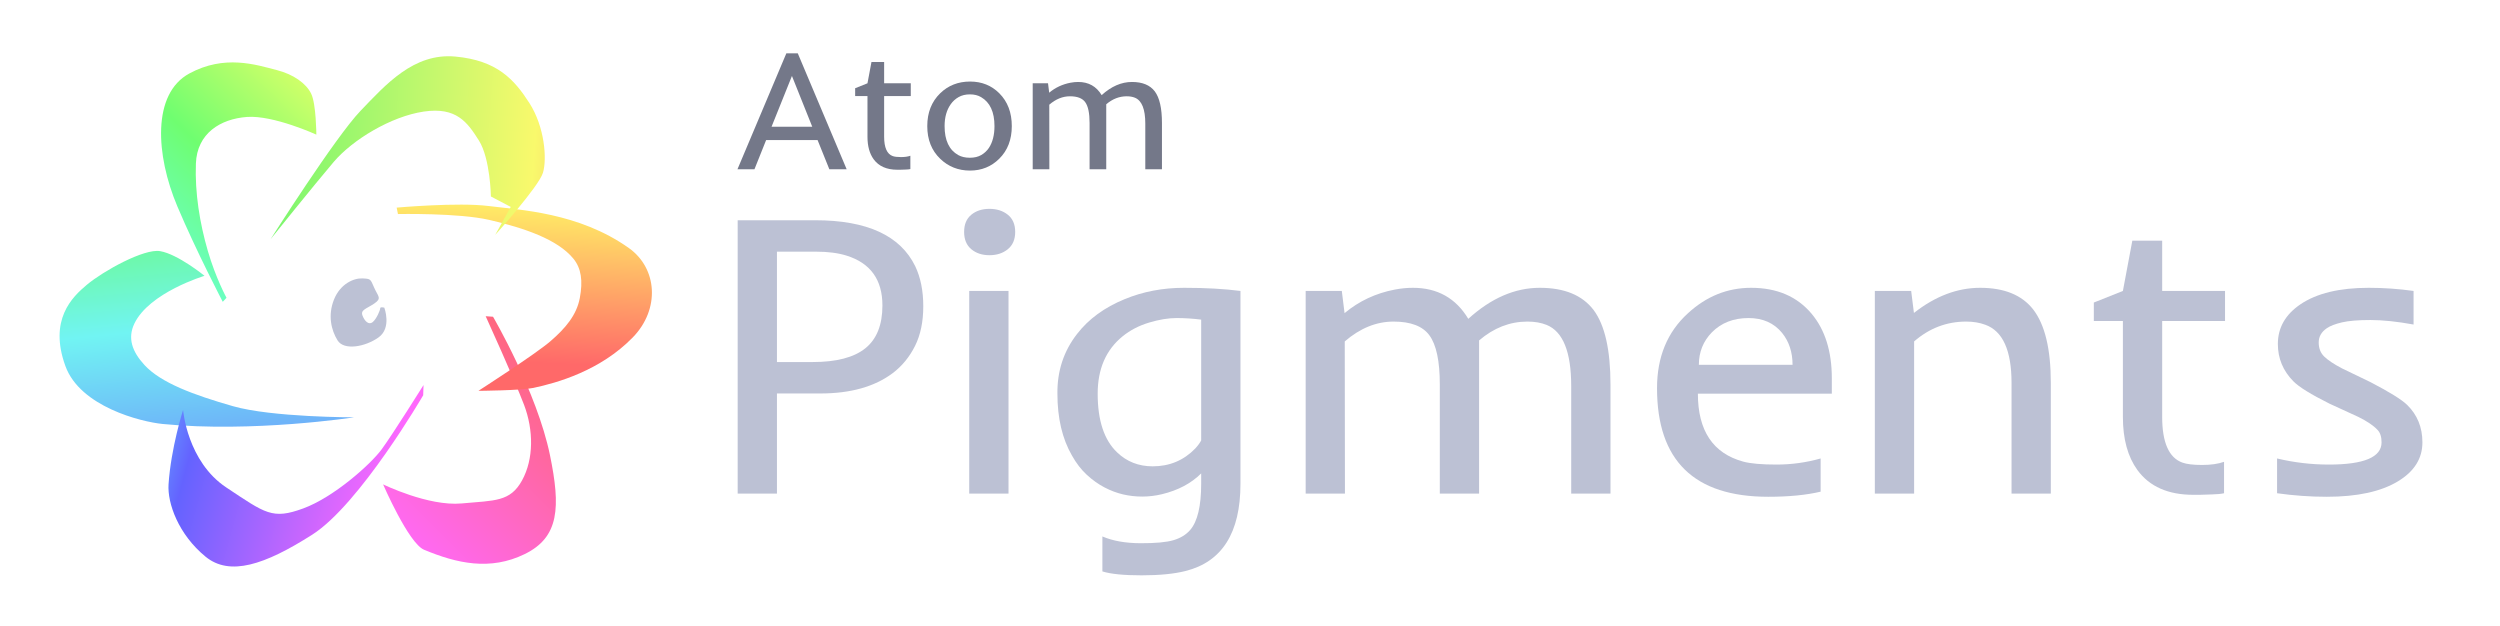
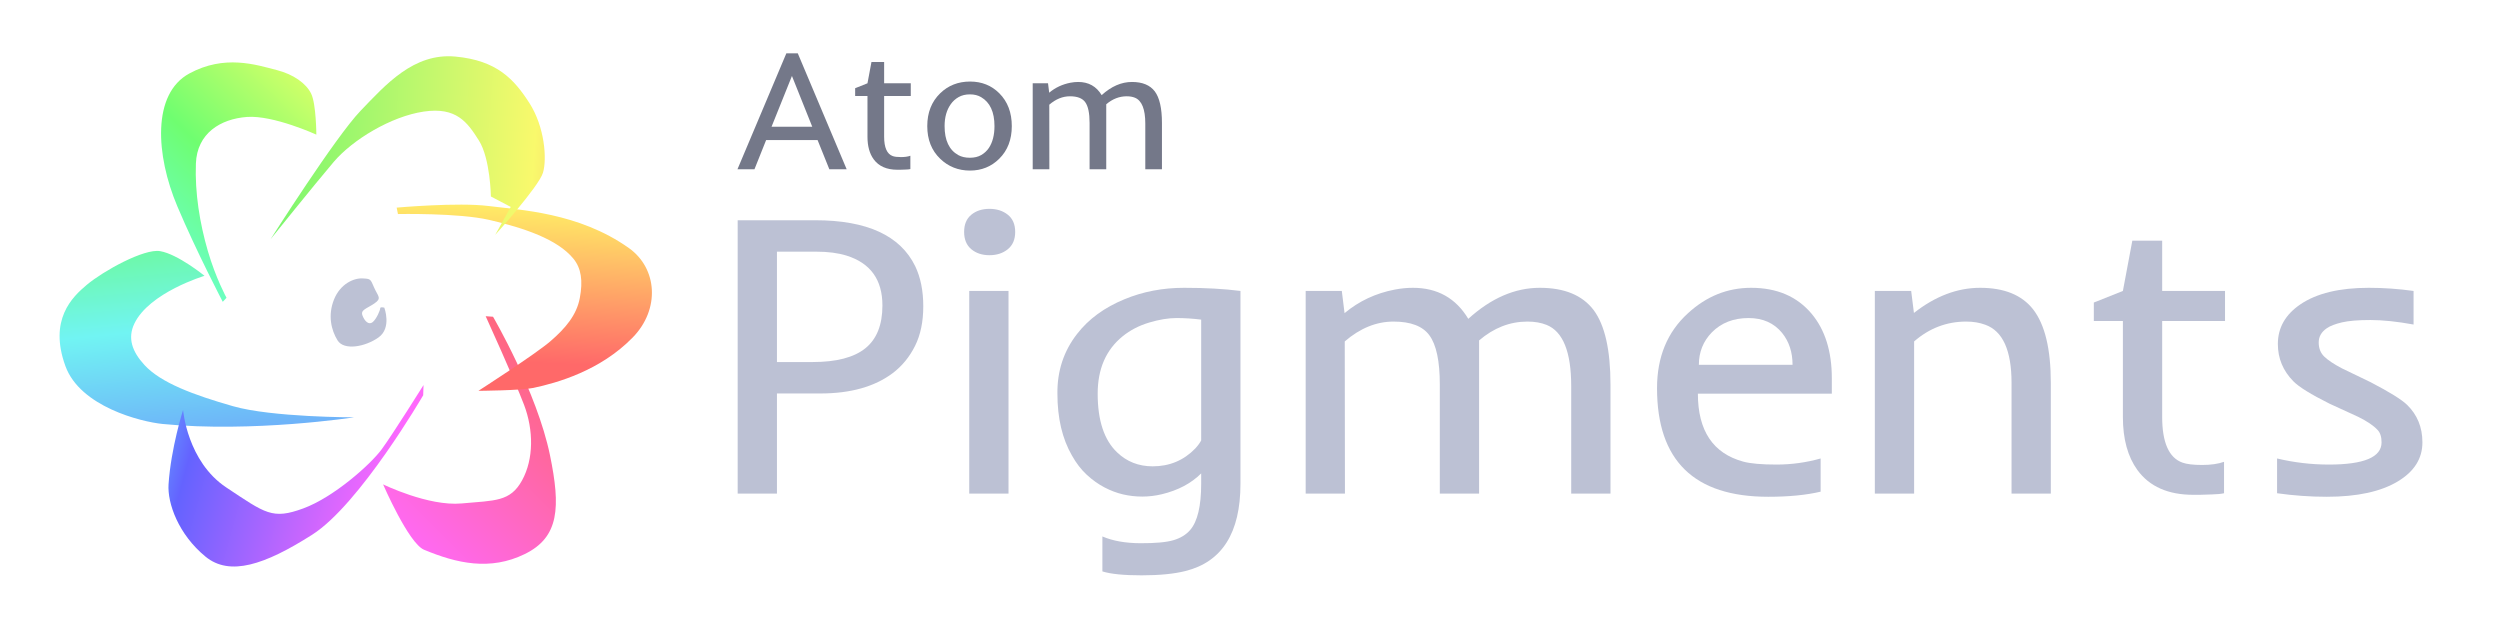
- <svg xmlns="http://www.w3.org/2000/svg" width="100%" height="100%" viewBox="0 0 1334 334" version="1.1" xml:space="preserve" style="fill-rule:evenodd;clip-rule:evenodd;stroke-linejoin:round;stroke-miterlimit:1.414;">
-   <g transform="matrix(4.16667,0,0,4.16667,-0,-0)">
+ <svg xmlns="http://www.w3.org/2000/svg" width="100%" height="100%" viewBox="0 0 320 81" version="1.1" xml:space="preserve" style="fill-rule:evenodd;clip-rule:evenodd;stroke-linejoin:round;stroke-miterlimit:1.414;">
+   <g>
    <g>
-       <g transform="matrix(0.50381,0,0,0.50381,-7.21423,-13.1733)">
-         <path d="M137.773,106.526L139.643,106.658C139.643,106.658 150.799,125.743 154.114,141.836C156.838,155.067 156.506,162.691 147.698,166.989C138.891,171.287 130.435,169.36 122.109,165.889C118.179,164.251 111.695,149.267 111.695,149.267C111.695,149.267 123.187,154.891 131.654,154.119C140.122,153.346 144.012,153.726 147.018,148.265C150.024,142.804 149.95,135.459 147.535,129.072C145.12,122.685 137.773,106.526 137.773,106.526Z" style="fill:url(#_Linear1);" />
-         <path d="M115.474,80.554C115.474,80.554 130.865,80.236 138.714,82.051C147.496,84.081 156.032,86.958 160.075,91.904C162.061,94.333 162.529,97.5 161.701,101.904C160.886,106.243 158.059,109.592 154.21,112.906C150.36,116.22 135.926,125.493 135.926,125.493C135.926,125.493 146.746,125.418 149.869,124.756C155.925,123.473 166.909,120.38 175.157,111.923C182.142,104.761 181.443,94.368 174.181,89.205C161.405,80.123 146.32,79.512 138.546,78.517C130.773,77.523 115.147,78.921 115.147,78.921L115.474,80.554Z" style="fill:url(#_Linear2);" />
-         <path d="M83.102,86.945C83.102,86.945 99.564,60.977 105.955,54.329C112.346,47.682 119.478,39.547 130.061,40.524C140.643,41.501 145.01,46.298 148.889,52.344C152.769,58.389 153.395,66.551 152.332,70.068C151.27,73.584 140.192,85.86 140.192,85.86L144.144,78.746L139.1,76.091C139.1,76.091 138.962,66.46 136.036,61.835C133.111,57.211 130.338,53.283 122.033,54.509C113.728,55.735 103.954,61.656 99.157,67.295C94.361,72.933 83.102,86.945 83.102,86.945Z" style="fill:url(#_Linear3);" />
-         <path d="M70.942,102.867C70.942,102.867 64.265,90.125 59.396,78.598C53.874,65.525 52.958,49.98 62.426,44.838C71.41,39.958 79.354,42.584 84.73,43.973C88.934,45.06 92.153,47.348 93.421,49.968C94.689,52.587 94.734,60.369 94.734,60.369C94.734,60.369 83.825,55.382 77.1,55.876C70.374,56.37 64.406,60.014 64.115,67.711C63.832,75.185 65.108,82.924 67.148,89.937C69.164,96.865 71.895,101.841 71.895,101.841L70.942,102.867Z" style="fill:url(#_Linear4);" />
-         <path d="M104.365,132.226C104.365,132.226 78.623,136.179 55.681,133.919C50.101,133.369 34.705,129.499 30.954,119.221C26.654,107.438 32.66,101.66 36.386,98.542C40.613,95.006 50.929,89.296 55.014,89.985C59.536,90.748 66.307,96.258 66.307,96.258C66.307,96.258 52.219,100.485 48.453,108.449C46.758,112.032 47.813,115.42 51.037,118.923C55.235,123.484 63.549,126.533 73.52,129.392C83.491,132.25 104.365,132.226 104.365,132.226Z" style="fill:url(#_Linear5);" />
-         <path d="M121.977,124.025L121.89,126.619C121.89,126.619 105.776,154.372 93.672,162.067C81.568,169.762 72.718,172.69 66.561,167.641C59.648,161.973 56.847,154.035 57.162,149.259C57.775,139.971 60.854,130.353 60.854,130.353C60.854,130.353 61.902,143.463 71.859,150.068C81.816,156.673 83.547,158.263 91.372,155.397C99.197,152.532 108.549,144.153 111.337,140.36C114.124,136.566 121.977,124.025 121.977,124.025Z" style="fill:url(#_Linear6);" />
-         <path d="M112.008,104.355C112.008,104.355 113.947,109.486 110.548,111.91C107.149,114.333 101.743,115.303 100.121,112.666C98.499,110.028 97.623,106.315 99.202,102.321C100.78,98.326 104.223,96.817 106.411,96.917C108.598,97.016 108.454,97.046 109.431,99.27C110.408,101.494 111.471,101.952 109.445,103.311C107.419,104.671 105.917,104.908 106.457,106.344C106.998,107.78 108.054,108.838 109.045,108.032C110.036,107.227 110.981,104.944 110.966,104.507C110.952,104.07 112.008,104.355 112.008,104.355Z" style="fill:rgb(188,193,212);" />
-       </g>
-       <g transform="matrix(0.599225,0,0,0.599225,-31.2296,-17.0323)">
-         <path d="M220.174,39.818L222.613,39.818L233.06,64.593L229.358,64.593L226.849,58.364L215.849,58.364L213.358,64.593L209.727,64.593L220.174,39.818ZM225.71,55.516L221.367,44.659L217.006,55.516L225.71,55.516Z" style="fill:rgb(116,120,137);fill-rule:nonzero;" />
-         <path d="M242.903,61.781C243.294,61.923 243.888,61.995 244.683,61.995C245.478,61.995 246.142,61.9 246.676,61.71L246.676,64.558C246.427,64.617 246.065,64.652 245.59,64.664L244.469,64.7C244.22,64.7 244.03,64.7 243.899,64.7C241.609,64.7 239.919,63.952 238.827,62.457C237.949,61.247 237.51,59.645 237.51,57.652L237.51,48.948L234.876,48.948L234.876,47.275L237.51,46.225L238.364,41.669L241.07,41.669L241.07,46.225L246.765,46.225L246.765,48.948L241.07,48.948L241.07,57.634C241.07,59.96 241.681,61.342 242.903,61.781Z" style="fill:rgb(116,120,137);fill-rule:nonzero;" />
-         <path d="M250.289,55.374C250.289,52.49 251.209,50.153 253.048,48.361C254.768,46.688 256.898,45.852 259.437,45.852C261.929,45.852 264.012,46.688 265.685,48.361C267.464,50.141 268.354,52.478 268.354,55.374C268.354,58.257 267.459,60.583 265.667,62.351C263.97,64.035 261.888,64.878 259.42,64.878C256.916,64.878 254.792,64.035 253.048,62.351C251.209,60.583 250.289,58.257 250.289,55.374ZM253.991,55.374C253.991,58.411 254.964,60.476 256.91,61.567C257.598,61.947 258.423,62.137 259.384,62.137C260.345,62.137 261.158,61.944 261.822,61.559C262.487,61.173 263.033,60.666 263.46,60.037C264.255,58.827 264.652,57.272 264.652,55.374C264.652,52.36 263.697,50.295 261.787,49.18C261.122,48.788 260.327,48.592 259.402,48.592C258.476,48.592 257.672,48.785 256.99,49.171C256.308,49.557 255.747,50.064 255.308,50.693C254.43,51.927 253.991,53.487 253.991,55.374Z" style="fill:rgb(116,120,137);fill-rule:nonzero;" />
-         <path d="M276.364,50.799L276.381,64.593L272.822,64.593L272.822,46.225L276.097,46.225L276.346,48.236C277.651,47.145 279.17,46.433 280.902,46.101C281.46,45.994 282.006,45.941 282.54,45.941C284.759,45.941 286.432,46.878 287.559,48.753C289.623,46.878 291.783,45.941 294.037,45.941C296.268,45.941 297.894,46.611 298.914,47.952C299.935,49.316 300.445,51.571 300.445,54.715L300.445,64.593L296.885,64.593L296.885,54.84C296.885,51.755 296.144,49.91 294.66,49.304C294.162,49.103 293.581,49.002 292.916,49.002C291.326,49.002 289.867,49.571 288.538,50.71L288.538,64.593L284.978,64.593L284.978,54.697C284.978,52.585 284.664,51.102 284.035,50.248C283.43,49.417 282.347,49.002 280.787,49.002C279.226,49.002 277.752,49.601 276.364,50.799Z" style="fill:rgb(116,120,137);fill-rule:nonzero;" />
-       </g>
-       <g transform="matrix(0.599225,0,0,0.599225,-31.2296,-17.0323)">
-         <path d="M209.769,75.493L226.349,75.493C237.402,75.493 244.524,78.767 247.714,85.315C248.861,87.721 249.435,90.575 249.435,93.877C249.435,97.179 248.847,100.006 247.672,102.356C246.497,104.707 244.916,106.638 242.929,108.149C239.067,111.059 233.904,112.514 227.44,112.514L218.164,112.514L218.164,133.921L209.769,133.921L209.769,75.493ZM225.803,105.798C230.868,105.798 234.618,104.819 237.052,102.86C239.487,100.901 240.704,97.851 240.704,93.71C240.704,88.197 238.144,84.643 233.023,83.048C231.232,82.488 229.063,82.209 226.517,82.209L218.164,82.209L218.164,105.798L225.803,105.798Z" style="fill:rgb(188,193,212);fill-rule:nonzero;" />
-         <path d="M267.505,81.684C266.455,82.537 265.147,82.964 263.58,82.964C262.013,82.964 260.719,82.537 259.698,81.684C258.676,80.83 258.165,79.599 258.165,77.99C258.165,76.381 258.676,75.157 259.698,74.317C260.719,73.478 262.013,73.058 263.58,73.058C265.147,73.058 266.455,73.478 267.505,74.317C268.554,75.157 269.079,76.381 269.079,77.99C269.079,79.599 268.554,80.83 267.505,81.684ZM259.257,90.603L267.652,90.603L267.652,133.921L259.257,133.921L259.257,90.603Z" style="fill:rgb(188,193,212);fill-rule:nonzero;" />
-         <path d="M305.47,150.459C303.036,151.074 299.909,151.382 296.089,151.382C292.27,151.382 289.478,151.102 287.715,150.543L287.715,143.071C289.926,144.023 292.633,144.505 295.837,144.519C299.041,144.533 301.399,144.316 302.91,143.869C304.421,143.421 305.61,142.693 306.478,141.686C308.045,139.867 308.828,136.579 308.828,131.822L308.828,129.597C306.702,131.724 303.903,133.207 300.434,134.047C299.034,134.382 297.635,134.55 296.236,134.55C294.837,134.55 293.473,134.396 292.144,134.089C290.814,133.781 289.492,133.284 288.177,132.599C286.862,131.913 285.603,131.018 284.399,129.912C283.196,128.807 282.133,127.429 281.209,125.778C279.139,122.196 278.103,117.789 278.103,112.556C278.047,107.715 279.446,103.461 282.301,99.796C284.763,96.606 288.149,94.129 292.458,92.366C296.376,90.743 300.615,89.932 305.177,89.932C309.738,89.932 313.753,90.156 317.223,90.603L317.223,131.822C317.223,142.288 313.306,148.5 305.47,150.459ZM308.828,96.732C307.037,96.508 305.275,96.396 303.54,96.396C301.805,96.396 299.86,96.718 297.705,97.361C295.551,98.005 293.662,98.984 292.039,100.299C288.485,103.182 286.708,107.267 286.708,112.556C286.708,118.292 288.093,122.476 290.863,125.106C292.934,127.093 295.467,128.086 298.461,128.086C302.07,128.086 305.107,126.813 307.569,124.267C308.157,123.623 308.576,123.049 308.828,122.546L308.828,96.732Z" style="fill:rgb(188,193,212);fill-rule:nonzero;" />
-         <path d="M339.511,101.391L339.553,133.921L331.159,133.921L331.159,90.603L338.882,90.603L339.47,95.347C342.548,92.772 346.129,91.093 350.215,90.31C351.53,90.058 352.817,89.932 354.077,89.932C359.309,89.932 363.255,92.143 365.913,96.564C370.782,92.143 375.875,89.932 381.192,89.932C386.453,89.932 390.286,91.513 392.693,94.675C395.099,97.893 396.303,103.21 396.303,110.625L396.303,133.921L387.908,133.921L387.908,110.919C387.908,103.643 386.159,99.292 382.661,97.865C381.486,97.389 380.115,97.151 378.547,97.151C374.798,97.151 371.356,98.495 368.222,101.181L368.222,133.921L359.827,133.921L359.827,110.583C359.827,105.602 359.085,102.104 357.602,100.09C356.175,98.131 353.622,97.151 349.942,97.151C346.262,97.151 342.785,98.565 339.511,101.391Z" style="fill:rgb(188,193,212);fill-rule:nonzero;" />
-         <path d="M430.008,134.592C414.17,134.592 406.25,126.855 406.25,111.381C406.25,104.721 408.447,99.39 412.84,95.389C416.786,91.751 421.291,89.932 426.356,89.932C431.869,89.932 436.178,91.779 439.284,95.472C442.166,98.914 443.607,103.517 443.607,109.282L443.607,112.556L414.981,112.556C414.981,120.475 418.213,125.316 424.677,127.079C426.216,127.499 428.588,127.709 431.792,127.709C434.996,127.709 438.137,127.275 441.215,126.407L441.215,133.501C438.137,134.229 434.401,134.592 430.008,134.592ZM435.213,106.386C435.213,103.699 434.471,101.433 432.988,99.586C431.253,97.459 428.861,96.396 425.81,96.396C422.592,96.396 419.976,97.417 417.961,99.46C416.114,101.363 415.191,103.671 415.191,106.386L435.213,106.386Z" style="fill:rgb(188,193,212);fill-rule:nonzero;" />
-         <path d="M472.318,97.151C468.148,97.151 464.441,98.565 461.195,101.391L461.195,133.921L452.8,133.921L452.8,90.603L460.565,90.603L461.153,95.305C465.714,91.723 470.429,89.932 475.298,89.932C480.447,89.932 484.225,91.471 486.631,94.549C489.149,97.795 490.409,103.028 490.409,110.247L490.409,133.921L482.014,133.921L482.014,110.247C482.014,103.308 480.139,99.166 476.389,97.823C475.186,97.375 473.829,97.151 472.318,97.151Z" style="fill:rgb(188,193,212);fill-rule:nonzero;" />
-         <path d="M518.531,127.289C519.455,127.625 520.854,127.793 522.729,127.793C524.604,127.793 526.171,127.569 527.43,127.121L527.43,133.837C526.842,133.977 525.989,134.061 524.87,134.089L522.225,134.173C521.638,134.173 521.19,134.173 520.882,134.173C515.481,134.173 511.494,132.41 508.919,128.884C506.849,126.03 505.813,122.252 505.813,117.551L505.813,97.025L499.601,97.025L499.601,93.08L505.813,90.603L507.828,79.858L514.208,79.858L514.208,90.603L527.64,90.603L527.64,97.025L514.208,97.025L514.208,117.509C514.208,122.993 515.649,126.253 518.531,127.289Z" style="fill:rgb(188,193,212);fill-rule:nonzero;" />
-         <path d="M549.382,134.592C545.885,134.592 542.345,134.341 538.763,133.837L538.763,126.407C542.401,127.275 546.094,127.709 549.844,127.709C557.344,127.709 561.093,126.128 561.093,122.966C561.093,121.762 560.799,120.867 560.212,120.279C559.344,119.356 557.973,118.432 556.098,117.509L549.97,114.697C545.997,112.71 543.422,111.115 542.247,109.912C540.036,107.673 538.931,105.015 538.931,101.936C538.931,98.467 540.54,95.64 543.758,93.458C547.228,91.107 552.097,89.932 558.365,89.932C561.527,89.932 564.717,90.156 567.935,90.603L567.935,97.781C564.409,97.137 561.338,96.816 558.722,96.816C556.105,96.816 554.077,96.984 552.635,97.319C551.194,97.655 550.11,98.075 549.382,98.579C548.235,99.362 547.662,100.376 547.662,101.622C547.662,102.867 548.06,103.874 548.858,104.644C549.655,105.413 550.908,106.246 552.614,107.141L558.785,110.121C562.814,112.22 565.403,113.829 566.55,114.948C568.733,117.075 569.824,119.747 569.824,122.966C569.824,126.407 568.089,129.178 564.619,131.276C560.981,133.487 555.902,134.592 549.382,134.592Z" style="fill:rgb(188,193,212);fill-rule:nonzero;" />
-       </g>
+       <path d="M62.166,40.475l0.942,0.067c0,0 5.617,9.61 7.287,17.714c1.372,6.663 1.204,10.502 -3.231,12.666c-4.435,2.164 -8.693,1.194 -12.886,-0.554c-1.979,-0.825 -5.244,-8.37 -5.244,-8.37c0,0 5.787,2.832 10.051,2.443c4.264,-0.389 6.223,-0.198 7.736,-2.948c1.514,-2.749 1.477,-6.448 0.261,-9.665c-1.216,-3.216 -4.916,-11.353 -4.916,-11.353l0,0Z" style="fill:url(#_Linear1);" />
+       <path d="M50.937,27.397c0,0 7.751,-0.16 11.703,0.754c4.422,1.022 8.721,2.471 10.757,4.961c1,1.223 1.235,2.818 0.818,5.036c-0.41,2.185 -1.834,3.871 -3.772,5.54c-1.939,1.669 -9.207,6.338 -9.207,6.338c0,0 5.448,-0.037 7.021,-0.371c3.05,-0.646 8.581,-2.203 12.734,-6.462c3.518,-3.606 3.166,-8.84 -0.491,-11.44c-6.434,-4.573 -14.03,-4.881 -17.945,-5.382c-3.914,-0.5 -11.782,0.204 -11.782,0.204l0.164,0.822Z" style="fill:url(#_Linear2);" />
+       <path d="M34.636,30.615c0,0 8.29,-13.076 11.508,-16.424c3.218,-3.347 6.81,-7.443 12.139,-6.951c5.328,0.492 7.527,2.907 9.481,5.951c1.954,3.045 2.269,7.155 1.734,8.926c-0.535,1.77 -6.114,7.952 -6.114,7.952l1.99,-3.582l-2.54,-1.337c0,0 -0.069,-4.85 -1.542,-7.179c-1.473,-2.329 -2.87,-4.307 -7.052,-3.689c-4.182,0.617 -9.104,3.599 -11.519,6.438c-2.415,2.839 -8.085,9.895 -8.085,9.895l0,0Z" style="fill:url(#_Linear3);" />
+       <path d="M28.513,38.633c0,0 -3.363,-6.416 -5.814,-12.221c-2.781,-6.583 -3.242,-14.411 1.526,-17c4.523,-2.458 8.524,-1.135 11.231,-0.436c2.117,0.548 3.738,1.7 4.376,3.019c0.639,1.319 0.661,5.238 0.661,5.238c0,0 -5.493,-2.512 -8.879,-2.263c-3.387,0.249 -6.393,2.084 -6.539,5.96c-0.143,3.763 0.5,7.66 1.527,11.192c1.015,3.488 2.391,5.994 2.391,5.994l-0.48,0.517l0,0Z" style="fill:url(#_Linear4);" />
+       <path d="M45.343,53.417c0,0 -12.962,1.99 -24.515,0.852c-2.81,-0.277 -10.563,-2.225 -12.451,-7.401c-2.166,-5.933 0.859,-8.843 2.735,-10.413c2.128,-1.781 7.323,-4.656 9.38,-4.309c2.277,0.384 5.687,3.159 5.687,3.159c0,0 -7.094,2.128 -8.991,6.139c-0.853,1.804 -0.322,3.51 1.301,5.274c2.115,2.297 6.301,3.832 11.322,5.272c5.021,1.439 15.532,1.427 15.532,1.427l0,0Z" style="fill:url(#_Linear5);" />
+       <path d="M54.212,49.287l-0.044,1.306c0,0 -8.114,13.976 -14.209,17.851c-6.095,3.874 -10.552,5.349 -13.652,2.806c-3.481,-2.854 -4.892,-6.851 -4.733,-9.256c0.309,-4.677 1.859,-9.52 1.859,-9.52c0,0 0.528,6.601 5.542,9.927c5.014,3.326 5.885,4.127 9.826,2.684c3.94,-1.443 8.649,-5.662 10.053,-7.572c1.404,-1.911 5.358,-8.226 5.358,-8.226l0,0Z" style="fill:url(#_Linear6);" />
+       <path d="M49.192,39.382c0,0 0.976,2.584 -0.735,3.805c-1.712,1.22 -4.434,1.708 -5.251,0.38c-0.817,-1.328 -1.258,-3.198 -0.462,-5.209c0.794,-2.012 2.528,-2.772 3.63,-2.721c1.101,0.049 1.028,0.065 1.52,1.185c0.492,1.119 1.028,1.35 0.007,2.034c-1.02,0.685 -1.776,0.805 -1.504,1.528c0.272,0.723 0.804,1.256 1.303,0.85c0.499,-0.406 0.975,-1.555 0.967,-1.775c-0.007,-0.22 0.525,-0.077 0.525,-0.077Z" style="fill:#bcc1d4;" />
+     </g>
+     <g>
+       <path d="M100.654,6.824l1.461,0l6.257,14.839l-2.218,0l-1.502,-3.731l-6.589,0l-1.491,3.731l-2.175,0l6.257,-14.839l0,0ZM103.97,16.226l-2.601,-6.502l-2.613,6.502l5.214,0Z" style="fill:#747889;fill-rule:nonzero;" />
+       <path d="M114.267,19.978c0.234,0.086 0.59,0.129 1.066,0.129c0.476,0 0.874,-0.057 1.194,-0.171l0,1.706c-0.149,0.035 -0.366,0.056 -0.651,0.063l-0.671,0.022c-0.149,0 -0.263,0 -0.342,0c-1.371,0 -2.383,-0.448 -3.037,-1.344c-0.526,-0.724 -0.789,-1.684 -0.789,-2.878l0,-5.213l-1.578,0l0,-1.002l1.578,-0.629l0.511,-2.728l1.621,0l0,2.728l3.411,0l0,1.631l-3.411,0l0,5.203c0,1.393 0.366,2.221 1.098,2.483l0,0Z" style="fill:#747889;fill-rule:nonzero;" />
+       <path d="M118.69,16.141c0,-1.727 0.551,-3.127 1.653,-4.2c1.03,-1.002 2.306,-1.503 3.827,-1.503c1.492,0 2.74,0.501 3.742,1.503c1.065,1.066 1.598,2.466 1.598,4.2c0,1.727 -0.536,3.12 -1.609,4.179c-1.016,1.008 -2.264,1.513 -3.742,1.513c-1.499,0 -2.772,-0.505 -3.816,-1.513c-1.102,-1.059 -1.653,-2.452 -1.653,-4.179l0,0ZM120.908,16.141c0,1.819 0.583,3.056 1.748,3.709c0.412,0.228 0.906,0.342 1.482,0.342c0.575,0 1.062,-0.116 1.46,-0.346c0.398,-0.232 0.725,-0.535 0.981,-0.912c0.476,-0.725 0.714,-1.656 0.714,-2.793c0,-1.805 -0.572,-3.042 -1.716,-3.71c-0.398,-0.234 -0.874,-0.352 -1.429,-0.352c-0.554,0 -1.036,0.116 -1.444,0.347c-0.409,0.231 -0.744,0.535 -1.007,0.912c-0.526,0.739 -0.789,1.673 -0.789,2.803l0,0Z" style="fill:#747889;fill-rule:nonzero;" />
+       <path d="M134.308,13.401l0.01,8.262l-2.132,0l0,-11.002l1.962,0l0.149,1.205c0.781,-0.654 1.691,-1.08 2.728,-1.279c0.335,-0.064 0.662,-0.096 0.982,-0.096c1.329,0 2.331,0.562 3.006,1.685c1.236,-1.123 2.529,-1.685 3.879,-1.685c1.336,0 2.31,0.402 2.921,1.205c0.612,0.817 0.917,2.167 0.917,4.05l0,5.917l-2.132,0l0,-5.842c0,-1.847 -0.444,-2.952 -1.332,-3.315c-0.299,-0.121 -0.647,-0.181 -1.045,-0.181c-0.952,0 -1.826,0.341 -2.622,1.023l0,8.315l-2.132,0l0,-5.927c0,-1.265 -0.188,-2.154 -0.565,-2.665c-0.362,-0.498 -1.011,-0.746 -1.945,-0.746c-0.935,0 -1.818,0.358 -2.649,1.076l0,0Z" style="fill:#747889;fill-rule:nonzero;" />
+     </g>
+     <g>
+       <path d="M94.422,28.191l9.93,0c6.62,0 10.886,1.961 12.796,5.883c0.687,1.44 1.031,3.15 1.031,5.128c0,1.977 -0.352,3.67 -1.056,5.078c-0.703,1.408 -1.65,2.564 -2.841,3.47c-2.312,1.742 -5.405,2.614 -9.276,2.614l-5.556,0l0,12.821l-5.028,0l0,-34.994l0,0ZM104.025,46.341c3.034,0 5.28,-0.586 6.738,-1.759c1.458,-1.174 2.187,-3 2.187,-5.48c0,-3.302 -1.533,-5.431 -4.6,-6.386c-1.073,-0.336 -2.372,-0.503 -3.897,-0.503l-5.003,0l0,14.128l4.575,0Z" style="fill:#bcc1d4;fill-rule:nonzero;" />
+       <path d="M129.002,31.899c-0.629,0.511 -1.413,0.766 -2.351,0.766c-0.938,0 -1.714,-0.255 -2.325,-0.766c-0.612,-0.512 -0.918,-1.249 -0.918,-2.213c0,-0.963 0.306,-1.696 0.918,-2.199c0.611,-0.503 1.387,-0.755 2.325,-0.755c0.938,0 1.722,0.252 2.351,0.755c0.628,0.503 0.942,1.236 0.942,2.199c0,0.964 -0.314,1.701 -0.942,2.213ZM124.062,37.241l5.028,0l0,25.944l-5.028,0l0,-25.944l0,0Z" style="fill:#bcc1d4;fill-rule:nonzero;" />
+       <path d="M151.74,73.09c-1.458,0.368 -3.331,0.553 -5.619,0.553c-2.287,0 -3.959,-0.168 -5.015,-0.503l0,-4.475c1.324,0.57 2.946,0.859 4.864,0.867c1.919,0.009 3.332,-0.121 4.237,-0.389c0.905,-0.268 1.617,-0.704 2.137,-1.307c0.938,-1.09 1.407,-3.059 1.407,-5.908l0,-1.333c-1.273,1.274 -2.95,2.162 -5.027,2.665c-0.839,0.201 -1.677,0.302 -2.514,0.302c-0.838,0 -1.655,-0.093 -2.451,-0.276c-0.797,-0.185 -1.589,-0.483 -2.376,-0.893c-0.788,-0.411 -1.542,-0.947 -2.263,-1.609c-0.72,-0.662 -1.357,-1.487 -1.911,-2.476c-1.239,-2.145 -1.86,-4.785 -1.86,-7.919c-0.033,-2.899 0.805,-5.447 2.514,-7.642c1.475,-1.911 3.503,-3.394 6.084,-4.45c2.346,-0.972 4.885,-1.458 7.617,-1.458c2.732,0 5.137,0.134 7.215,0.402l0,24.687c0,6.268 -2.346,9.989 -7.039,11.162l0,0ZM153.751,40.912c-1.073,-0.135 -2.128,-0.202 -3.167,-0.202c-1.039,0 -2.204,0.193 -3.495,0.578c-1.29,0.386 -2.421,0.972 -3.393,1.76c-2.129,1.727 -3.193,4.173 -3.193,7.341c0,3.435 0.829,5.941 2.488,7.516c1.241,1.19 2.758,1.785 4.551,1.785c2.162,0 3.98,-0.762 5.455,-2.287c0.352,-0.386 0.603,-0.73 0.754,-1.031l0,-15.46l0,0Z" style="fill:#bcc1d4;fill-rule:nonzero;" />
+       <path d="M172.128,43.702l0.025,19.483l-5.027,0l0,-25.944l4.625,0l0.352,2.841c1.844,-1.542 3.989,-2.548 6.436,-3.017c0.787,-0.151 1.558,-0.226 2.313,-0.226c3.134,0 5.497,1.324 7.089,3.972c2.916,-2.648 5.966,-3.972 9.151,-3.972c3.151,0 5.446,0.947 6.888,2.841c1.441,1.927 2.162,5.111 2.162,9.553l0,13.952l-5.028,0l0,-13.776c0,-4.358 -1.047,-6.964 -3.142,-7.819c-0.704,-0.285 -1.525,-0.428 -2.464,-0.428c-2.246,0 -4.307,0.805 -6.184,2.414l0,19.609l-5.028,0l0,-13.978c0,-2.983 -0.445,-5.078 -1.333,-6.284c-0.854,-1.174 -2.384,-1.761 -4.588,-1.761c-2.204,0 -4.286,0.847 -6.247,2.54l0,0Z" style="fill:#bcc1d4;fill-rule:nonzero;" />
+       <path d="M226.329,63.587c-9.486,0 -14.229,-4.634 -14.229,-13.902c0,-3.989 1.316,-7.182 3.947,-9.578c2.363,-2.179 5.061,-3.268 8.095,-3.268c3.301,0 5.882,1.106 7.743,3.318c1.726,2.061 2.589,4.818 2.589,8.271l0,1.961l-17.145,0c0,4.743 1.936,7.642 5.807,8.698c0.922,0.252 2.342,0.377 4.261,0.377c1.919,0 3.801,-0.259 5.644,-0.779l0,4.248c-1.843,0.436 -4.081,0.654 -6.712,0.654ZM229.446,46.694c0,-1.61 -0.444,-2.967 -1.332,-4.073c-1.039,-1.274 -2.472,-1.911 -4.299,-1.911c-1.928,0 -3.495,0.612 -4.701,1.835c-1.106,1.14 -1.659,2.522 -1.659,4.149l11.991,0Z" style="fill:#bcc1d4;fill-rule:nonzero;" />
+       <path d="M251.67,41.162c-2.497,0 -4.718,0.847 -6.662,2.54l0,19.483l-5.028,0l0,-25.944l4.651,0l0.352,2.816c2.732,-2.145 5.556,-3.218 8.472,-3.218c3.084,0 5.347,0.921 6.788,2.765c1.508,1.944 2.262,5.078 2.262,9.402l0,14.179l-5.028,0l0,-14.179c0,-4.156 -1.122,-6.637 -3.368,-7.441c-0.721,-0.268 -1.534,-0.403 -2.439,-0.403l0,0Z" style="fill:#bcc1d4;fill-rule:nonzero;" />
+       <path d="M279.348,59.213c0.553,0.201 1.391,0.302 2.514,0.302c1.123,0 2.061,-0.134 2.815,-0.403l0,4.023c-0.352,0.083 -0.863,0.134 -1.533,0.151l-1.584,0.05c-0.352,0 -0.62,0 -0.804,0c-3.235,0 -5.623,-1.056 -7.165,-3.168c-1.24,-1.709 -1.861,-3.972 -1.861,-6.787l0,-12.294l-3.72,0l0,-2.363l3.72,-1.483l1.207,-6.436l3.821,0l0,6.436l8.045,0l0,3.846l-8.045,0l0,12.268c0,3.285 0.863,5.237 2.59,5.858l0,0Z" style="fill:#bcc1d4;fill-rule:nonzero;" />
+       <path d="M297.825,63.587c-2.094,0 -4.214,-0.15 -6.36,-0.452l0,-4.45c2.179,0.52 4.391,0.779 6.637,0.779c4.492,0 6.737,-0.946 6.737,-2.84c0,-0.721 -0.176,-1.258 -0.527,-1.61c-0.52,-0.552 -1.341,-1.106 -2.464,-1.659l-3.67,-1.684c-2.38,-1.19 -3.922,-2.145 -4.626,-2.866c-1.324,-1.341 -1.986,-2.932 -1.986,-4.777c0,-2.077 0.964,-3.771 2.891,-5.077c2.078,-1.408 4.994,-2.112 8.749,-2.112c1.893,0 3.804,0.134 5.731,0.402l0,4.299c-2.111,-0.386 -3.951,-0.578 -5.518,-0.578c-1.567,0 -2.782,0.1 -3.645,0.301c-0.863,0.201 -1.513,0.453 -1.949,0.755c-0.687,0.469 -1.03,1.076 -1.03,1.822c0,0.746 0.239,1.349 0.716,1.81c0.478,0.461 1.228,0.96 2.25,1.496l3.696,1.784c2.413,1.258 3.964,2.221 4.651,2.892c1.307,1.274 1.961,2.874 1.961,4.802c0,2.061 -1.039,3.72 -3.118,4.977c-2.179,1.324 -5.221,1.986 -9.126,1.986Z" style="fill:#bcc1d4;fill-rule:nonzero;" />
    </g>
  </g>
  <defs>
-     <linearGradient id="_Linear1" x1="0" y1="0" x2="1" y2="0" gradientUnits="userSpaceOnUse" gradientTransform="matrix(-179.448,180.234,-180.234,-179.448,159.455,110.69)">
-       <stop offset="0%" style="stop-color:rgb(255,102,102);stop-opacity:1" />
-       <stop offset="28%" style="stop-color:rgb(255,105,254);stop-opacity:1" />
-       <stop offset="40%" style="stop-color:rgb(103,102,254);stop-opacity:1" />
-       <stop offset="50%" style="stop-color:rgb(0,255,254);stop-opacity:1" />
-       <stop offset="66%" style="stop-color:rgb(0,255,1);stop-opacity:1" />
-       <stop offset="82%" style="stop-color:rgb(255,255,0);stop-opacity:1" />
-       <stop offset="100%" style="stop-color:rgb(255,0,0);stop-opacity:1" />
+     <linearGradient id="_Linear1" x1="0" y1="0" x2="1" y2="0" gradientUnits="userSpaceOnUse" gradientTransform="matrix(-90.3626,90.7584,-90.7584,-90.3626,73.0843,42.5722)">
+       <stop offset="0%" style="stop-color:#f66;stop-opacity:1" />
+       <stop offset="28%" style="stop-color:#ff69fe;stop-opacity:1" />
+       <stop offset="40%" style="stop-color:#6766fe;stop-opacity:1" />
+       <stop offset="50%" style="stop-color:#00fffe;stop-opacity:1" />
+       <stop offset="66%" style="stop-color:#00ff01;stop-opacity:1" />
+       <stop offset="82%" style="stop-color:#ff0;stop-opacity:1" />
+       <stop offset="100%" style="stop-color:#f00;stop-opacity:1" />
    </linearGradient>
-     <linearGradient id="_Linear2" x1="0" y1="0" x2="1" y2="0" gradientUnits="userSpaceOnUse" gradientTransform="matrix(-4.6001,103.43,-103.43,-4.6001,155.381,14.9778)">
-       <stop offset="0%" style="stop-color:rgb(255,0,0);stop-opacity:1" />
-       <stop offset="16%" style="stop-color:rgb(255,0,254);stop-opacity:1" />
-       <stop offset="21%" style="stop-color:rgb(1,0,255);stop-opacity:1" />
-       <stop offset="27%" style="stop-color:rgb(0,255,254);stop-opacity:1" />
-       <stop offset="32%" style="stop-color:rgb(0,255,1);stop-opacity:1" />
-       <stop offset="56%" style="stop-color:rgb(255,255,101);stop-opacity:1" />
-       <stop offset="100%" style="stop-color:rgb(255,105,105);stop-opacity:1" />
+     <linearGradient id="_Linear2" x1="0" y1="0" x2="1" y2="0" gradientUnits="userSpaceOnUse" gradientTransform="matrix(-2.31642,52.083,-52.083,-2.31642,71.0328,-5.62452)">
+       <stop offset="0%" style="stop-color:#f00;stop-opacity:1" />
+       <stop offset="16%" style="stop-color:#ff00fe;stop-opacity:1" />
+       <stop offset="21%" style="stop-color:#0100ff;stop-opacity:1" />
+       <stop offset="27%" style="stop-color:#00fffe;stop-opacity:1" />
+       <stop offset="32%" style="stop-color:#00ff01;stop-opacity:1" />
+       <stop offset="56%" style="stop-color:#ffff65;stop-opacity:1" />
+       <stop offset="100%" style="stop-color:#ff6969;stop-opacity:1" />
    </linearGradient>
-     <linearGradient id="_Linear3" x1="0" y1="0" x2="1" y2="0" gradientUnits="userSpaceOnUse" gradientTransform="matrix(169.843,11.887,-11.887,169.843,25.4244,43.8386)">
-       <stop offset="0%" style="stop-color:rgb(255,0,0);stop-opacity:1" />
-       <stop offset="16%" style="stop-color:rgb(255,0,254);stop-opacity:1" />
-       <stop offset="22%" style="stop-color:rgb(1,0,255);stop-opacity:1" />
-       <stop offset="27%" style="stop-color:rgb(0,255,254);stop-opacity:1" />
-       <stop offset="32%" style="stop-color:rgb(110,246,110);stop-opacity:1" />
-       <stop offset="74%" style="stop-color:rgb(249,249,108);stop-opacity:1" />
-       <stop offset="100%" style="stop-color:rgb(255,100,100);stop-opacity:1" />
+     <linearGradient id="_Linear3" x1="0" y1="0" x2="1" y2="0" gradientUnits="userSpaceOnUse" gradientTransform="matrix(85.5259,5.9858,-5.9858,85.5259,5.59204,8.90857)">
+       <stop offset="0%" style="stop-color:#f00;stop-opacity:1" />
+       <stop offset="16%" style="stop-color:#ff00fe;stop-opacity:1" />
+       <stop offset="22%" style="stop-color:#0100ff;stop-opacity:1" />
+       <stop offset="27%" style="stop-color:#00fffe;stop-opacity:1" />
+       <stop offset="32%" style="stop-color:#6ef66e;stop-opacity:1" />
+       <stop offset="74%" style="stop-color:#f9f96c;stop-opacity:1" />
+       <stop offset="100%" style="stop-color:#ff6464;stop-opacity:1" />
    </linearGradient>
-     <linearGradient id="_Linear4" x1="0" y1="0" x2="1" y2="0" gradientUnits="userSpaceOnUse" gradientTransform="matrix(118.826,-122.626,122.626,118.826,5.09626,159.529)">
-       <stop offset="0%" style="stop-color:rgb(255,105,105);stop-opacity:1" />
-       <stop offset="16%" style="stop-color:rgb(255,0,254);stop-opacity:1" />
-       <stop offset="25%" style="stop-color:rgb(1,0,255);stop-opacity:1" />
-       <stop offset="40%" style="stop-color:rgb(102,255,255);stop-opacity:1" />
-       <stop offset="65%" style="stop-color:rgb(111,254,112);stop-opacity:1" />
-       <stop offset="91%" style="stop-color:rgb(255,255,101);stop-opacity:1" />
-       <stop offset="100%" style="stop-color:rgb(255,0,0);stop-opacity:1" />
+     <linearGradient id="_Linear4" x1="0" y1="0" x2="1" y2="0" gradientUnits="userSpaceOnUse" gradientTransform="matrix(59.8359,-61.7494,61.7494,59.8359,-4.64437,67.1655)">
+       <stop offset="0%" style="stop-color:#ff6969;stop-opacity:1" />
+       <stop offset="16%" style="stop-color:#ff00fe;stop-opacity:1" />
+       <stop offset="25%" style="stop-color:#0100ff;stop-opacity:1" />
+       <stop offset="40%" style="stop-color:#6ff;stop-opacity:1" />
+       <stop offset="65%" style="stop-color:#6ffe70;stop-opacity:1" />
+       <stop offset="91%" style="stop-color:#ffff65;stop-opacity:1" />
+       <stop offset="100%" style="stop-color:#f00;stop-opacity:1" />
    </linearGradient>
-     <linearGradient id="_Linear5" x1="0" y1="0" x2="1" y2="0" gradientUnits="userSpaceOnUse" gradientTransform="matrix(-15.0913,-150.402,150.402,-15.0913,50.0386,192.438)">
-       <stop offset="0%" style="stop-color:rgb(255,0,0);stop-opacity:1" />
-       <stop offset="6%" style="stop-color:rgb(255,0,254);stop-opacity:1" />
-       <stop offset="16%" style="stop-color:rgb(106,105,255);stop-opacity:1" />
-       <stop offset="54%" style="stop-color:rgb(113,244,243);stop-opacity:1" />
-       <stop offset="78%" style="stop-color:rgb(106,253,107);stop-opacity:1" />
-       <stop offset="84%" style="stop-color:rgb(255,255,0);stop-opacity:1" />
-       <stop offset="100%" style="stop-color:rgb(255,0,0);stop-opacity:1" />
+     <linearGradient id="_Linear5" x1="0" y1="0" x2="1" y2="0" gradientUnits="userSpaceOnUse" gradientTransform="matrix(-7.59935,-75.7361,75.7361,-7.59935,17.9867,83.7371)">
+       <stop offset="0%" style="stop-color:#f00;stop-opacity:1" />
+       <stop offset="6%" style="stop-color:#ff00fe;stop-opacity:1" />
+       <stop offset="16%" style="stop-color:#6a69ff;stop-opacity:1" />
+       <stop offset="54%" style="stop-color:#71f4f3;stop-opacity:1" />
+       <stop offset="78%" style="stop-color:#6afd6b;stop-opacity:1" />
+       <stop offset="84%" style="stop-color:#ff0;stop-opacity:1" />
+       <stop offset="100%" style="stop-color:#f00;stop-opacity:1" />
    </linearGradient>
-     <linearGradient id="_Linear6" x1="0" y1="0" x2="1" y2="0" gradientUnits="userSpaceOnUse" gradientTransform="matrix(-235.993,-64.9194,64.9194,-235.993,158.832,142.227)">
-       <stop offset="0%" style="stop-color:rgb(255,104,104);stop-opacity:1" />
-       <stop offset="17%" style="stop-color:rgb(255,104,254);stop-opacity:1" />
-       <stop offset="38%" style="stop-color:rgb(100,99,255);stop-opacity:1" />
-       <stop offset="49%" style="stop-color:rgb(104,255,255);stop-opacity:1" />
-       <stop offset="66%" style="stop-color:rgb(0,255,1);stop-opacity:1" />
-       <stop offset="82%" style="stop-color:rgb(255,255,0);stop-opacity:1" />
-       <stop offset="100%" style="stop-color:rgb(255,0,0);stop-opacity:1" />
+     <linearGradient id="_Linear6" x1="0" y1="0" x2="1" y2="0" gradientUnits="userSpaceOnUse" gradientTransform="matrix(-118.836,-32.6906,32.6906,-118.836,72.7705,58.453)">
+       <stop offset="0%" style="stop-color:#ff6868;stop-opacity:1" />
+       <stop offset="17%" style="stop-color:#ff68fe;stop-opacity:1" />
+       <stop offset="38%" style="stop-color:#6463ff;stop-opacity:1" />
+       <stop offset="49%" style="stop-color:#68ffff;stop-opacity:1" />
+       <stop offset="66%" style="stop-color:#00ff01;stop-opacity:1" />
+       <stop offset="82%" style="stop-color:#ff0;stop-opacity:1" />
+       <stop offset="100%" style="stop-color:#f00;stop-opacity:1" />
    </linearGradient>
  </defs>
</svg>
